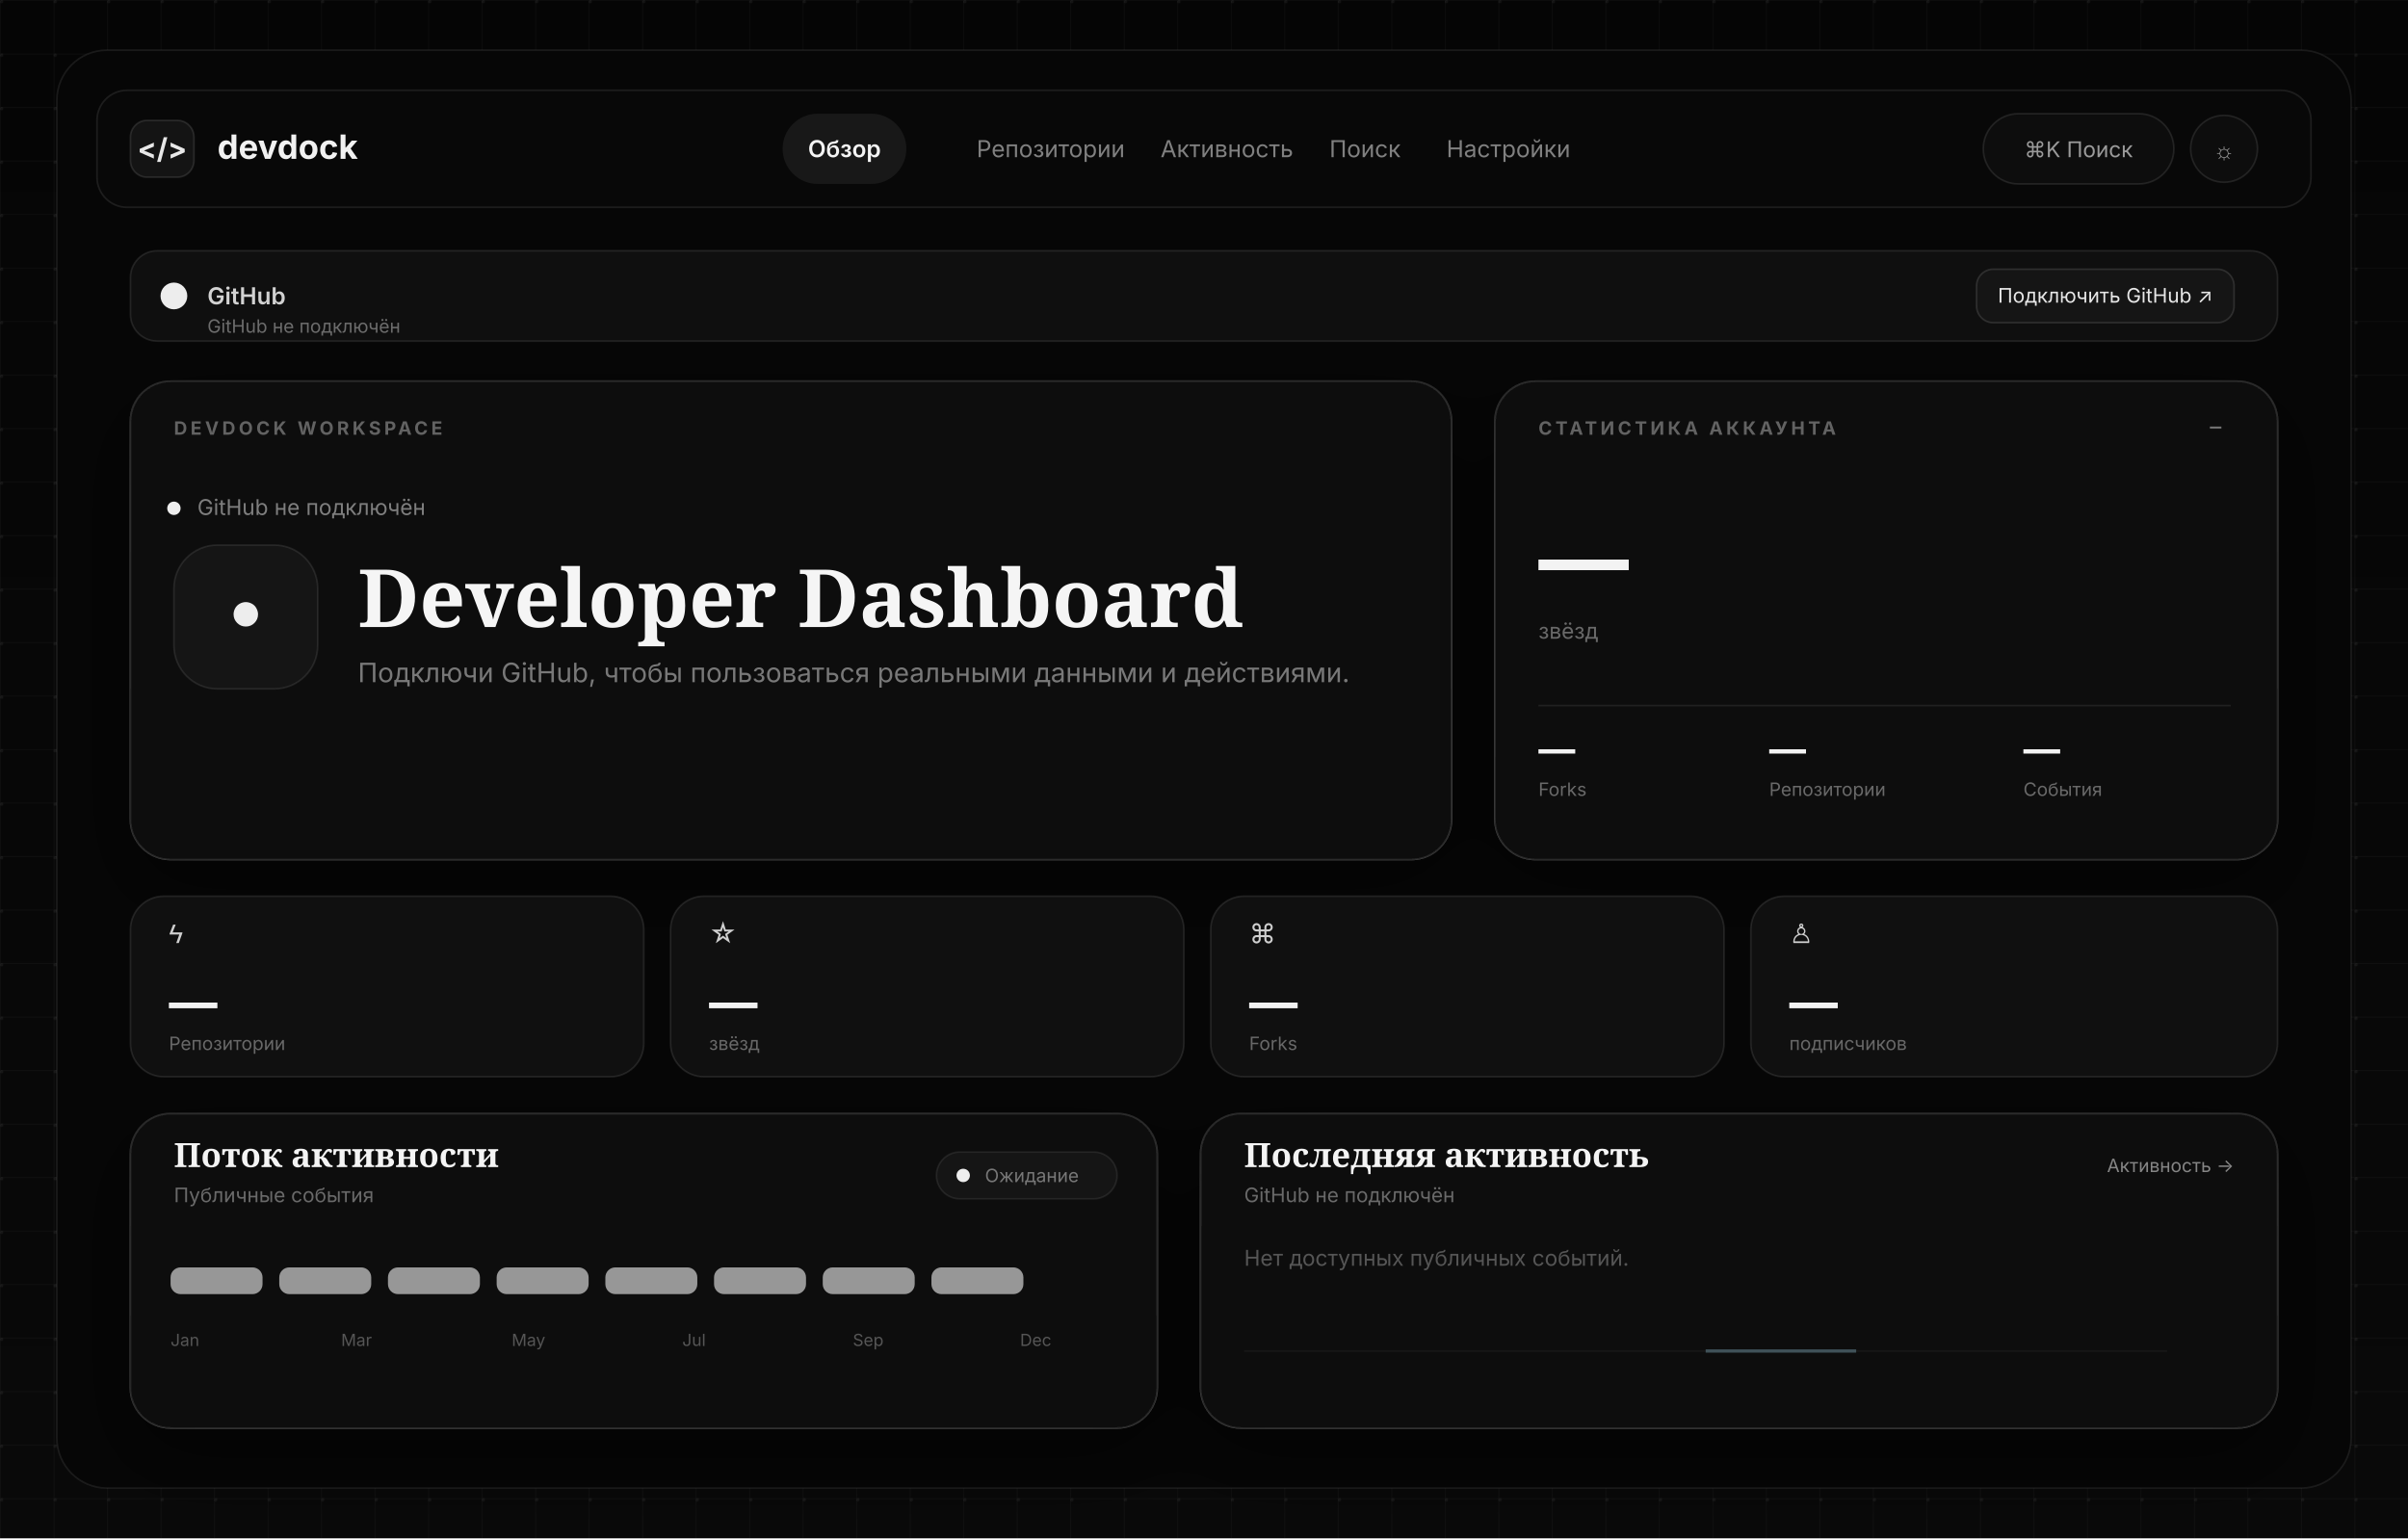
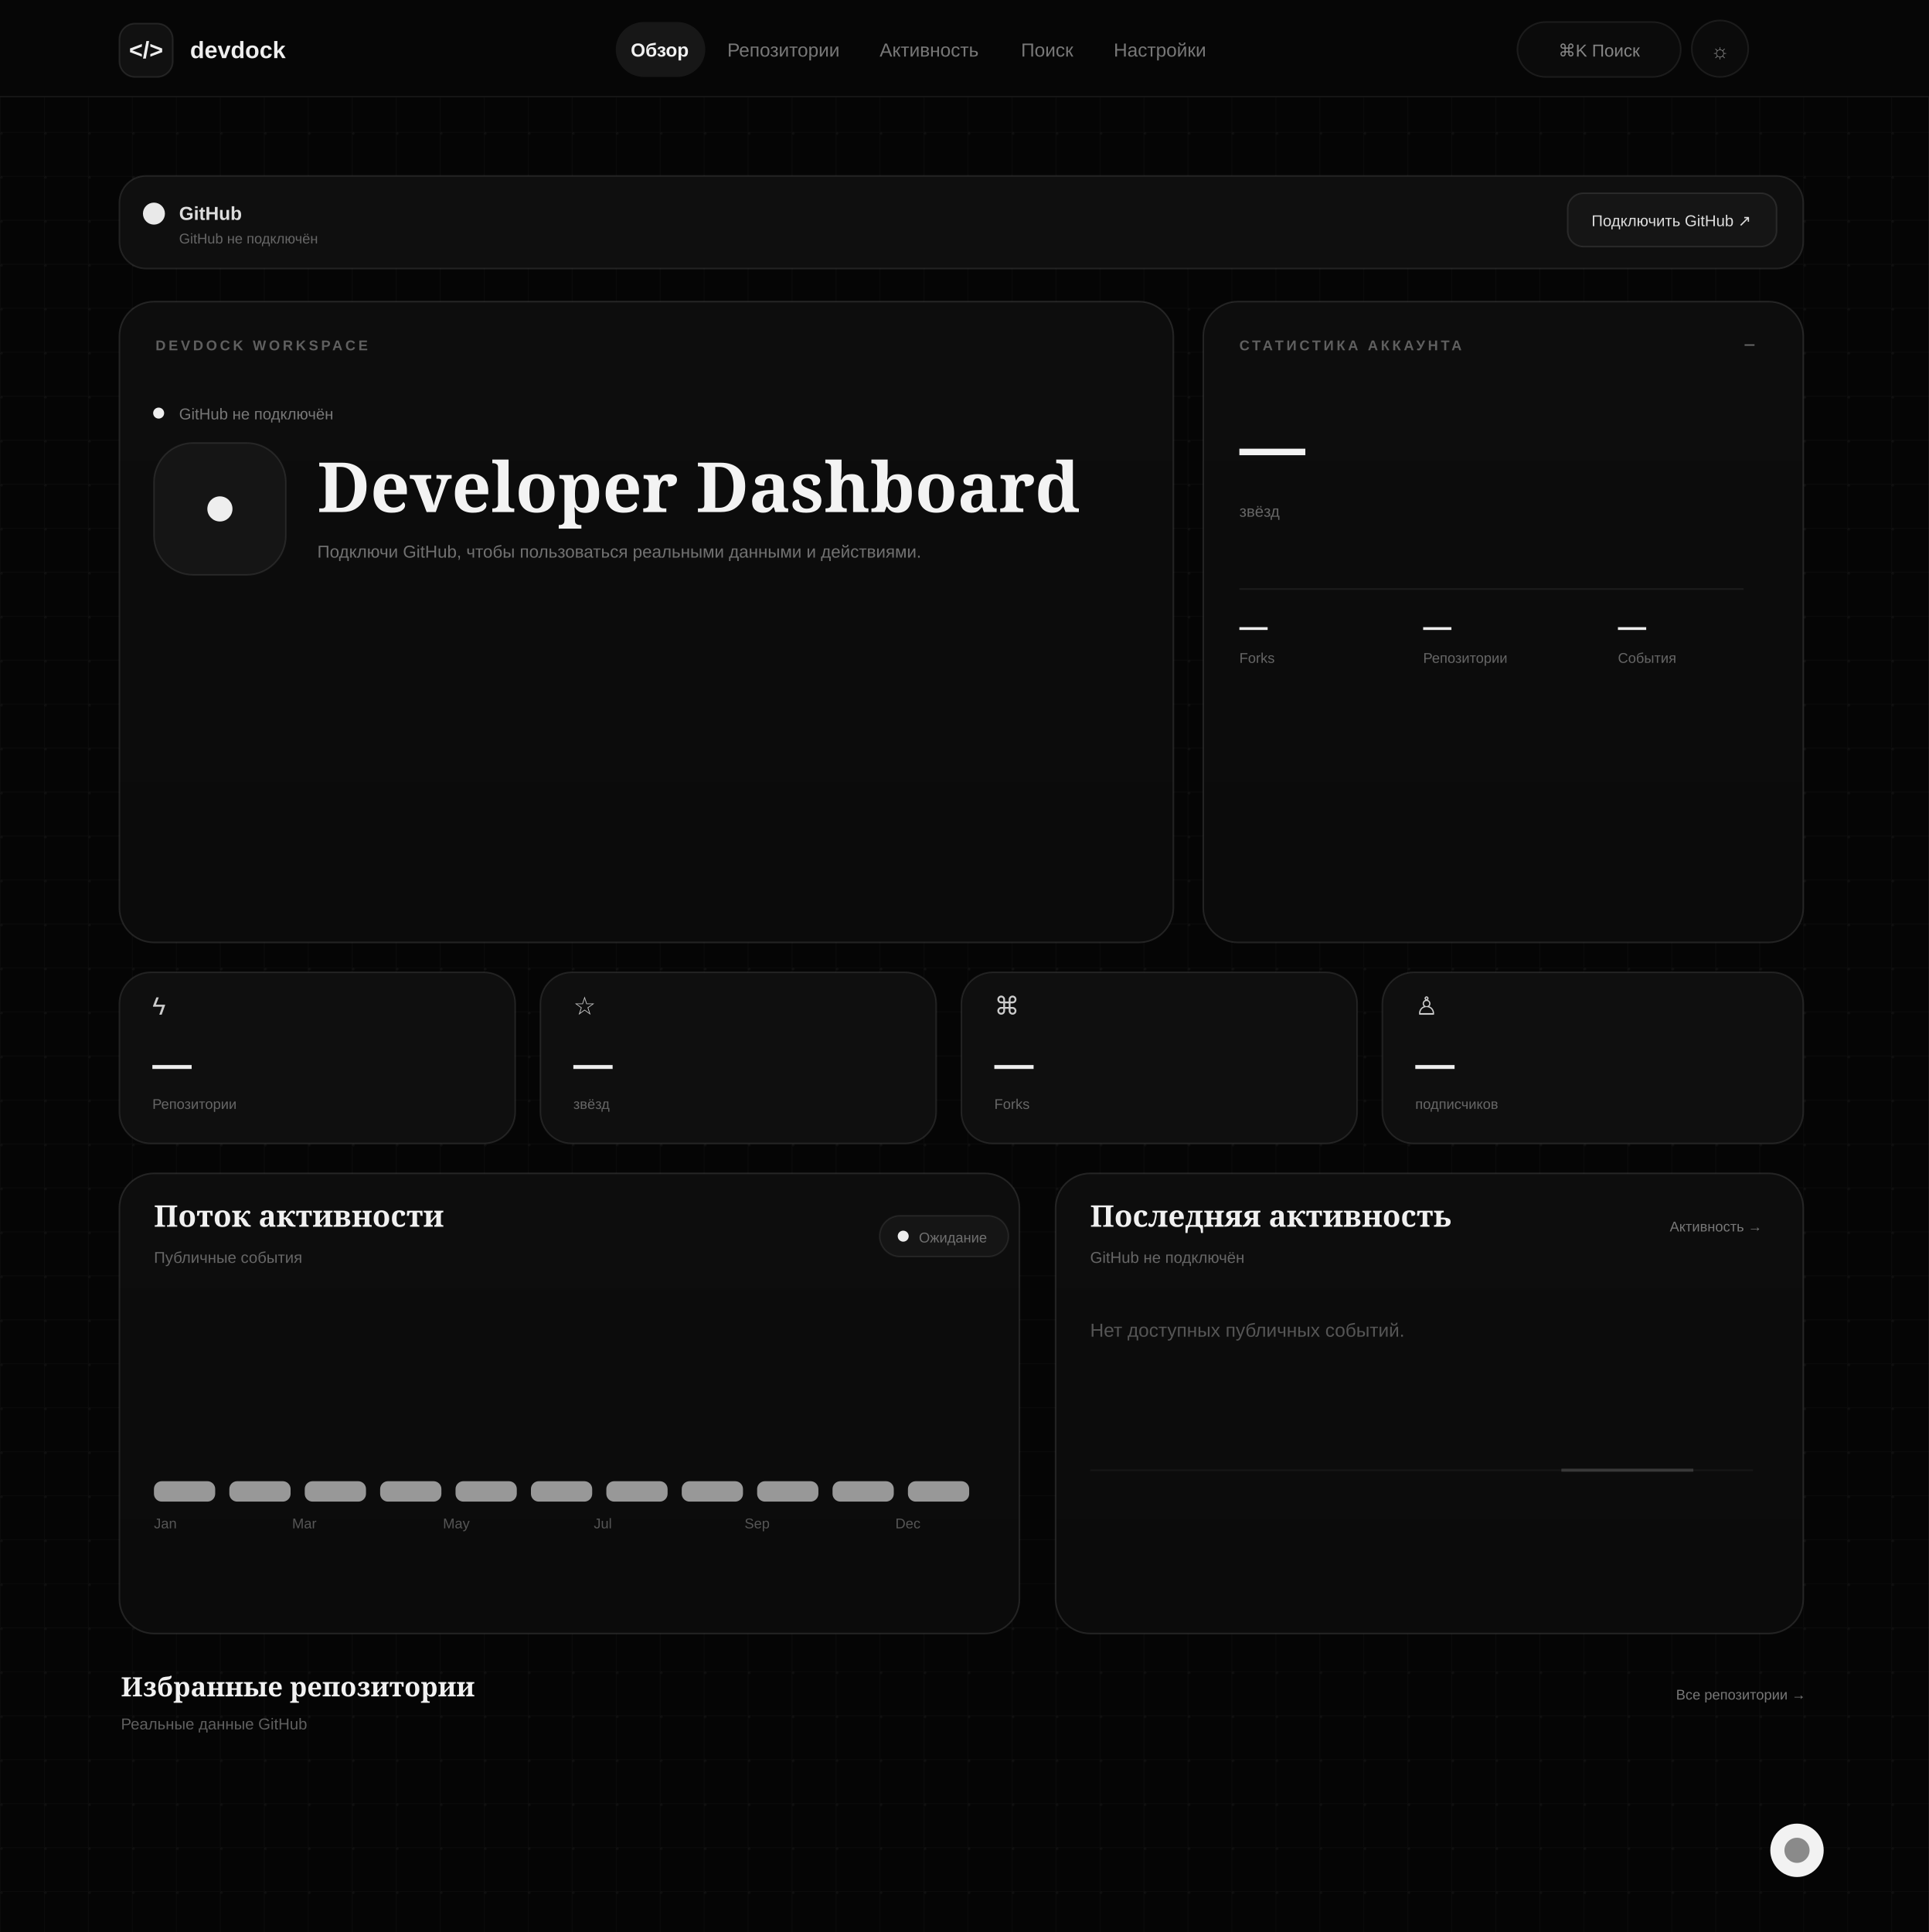
- <svg xmlns="http://www.w3.org/2000/svg" width="1440" height="920" viewBox="0 0 1440 920" role="img" aria-labelledby="title desc">
+ <svg xmlns="http://www.w3.org/2000/svg" width="1228" height="1230" viewBox="0 0 1228 1230">
  <defs>
-     <linearGradient id="bg" x1="0" y1="0" x2="0" y2="1">
-       <stop offset="0" stop-color="#050505" />
-       <stop offset="1" stop-color="#090909" />
+     <pattern id="grid" width="28" height="28" patternUnits="userSpaceOnUse">
+       <path d="M28 0H0V28" fill="none" stroke="#ffffff" stroke-opacity=".025" />
+       <circle cx="1" cy="1" r=".8" fill="#ffffff" fill-opacity=".04" />
+     </pattern>
+     <linearGradient id="panel" x1="0" y1="0" x2="0" y2="1">
+       <stop offset="0" stop-color="#0d0d0d" />
+       <stop offset="1" stop-color="#0b0b0b" />
    </linearGradient>
-     <linearGradient id="panel" x1="0" y1="0" x2="0" y2="1">
-       <stop offset="0" stop-color="#111111" />
-       <stop offset="1" stop-color="#0a0a0a" />
-     </linearGradient>
-     <pattern id="grid" width="32" height="32" patternUnits="userSpaceOnUse">
-       <path d="M32 0H0V32" fill="none" stroke="#ffffff" stroke-opacity="0.035" />
-       <circle cx="1" cy="1" r="1" fill="#ffffff" fill-opacity="0.055" />
-     </pattern>
-     <filter id="shadow" x="-20%" y="-20%" width="140%" height="150%">
-       <feDropShadow dx="0" dy="18" stdDeviation="24" flood-color="#000000" flood-opacity="0.5" />
-     </filter>
  </defs>
-   <rect width="1440" height="920" fill="url(#bg)" />
-   <rect width="1440" height="920" fill="url(#grid)" />
-   <rect x="34" y="30" width="1372" height="860" rx="30" fill="#060606" stroke="#ffffff" stroke-opacity="0.08" />
-   <rect x="58" y="54" width="1324" height="70" rx="18" fill="#080808" stroke="#ffffff" stroke-opacity="0.09" />
-   <rect x="78" y="72" width="38" height="34" rx="10" fill="#141414" stroke="#ffffff" stroke-opacity="0.11" />
-   <text x="97" y="95" text-anchor="middle" fill="#e8e8e8" font-family="Inter,Arial,sans-serif" font-size="17" font-weight="700">&lt;/&gt;</text>
-   <text x="130" y="95" fill="#f1f1f1" font-family="Inter,Arial,sans-serif" font-size="20" font-weight="700">devdock</text>
-   <rect x="468" y="68" width="74" height="42" rx="21" fill="#181818" />
-   <text x="505" y="94" text-anchor="middle" fill="#f4f4f4" font-family="Inter,Arial,sans-serif" font-size="14" font-weight="600">Обзор</text>
-   <text x="584" y="94" fill="#808080" font-family="Inter,Arial,sans-serif" font-size="14">Репозитории</text>
-   <text x="694" y="94" fill="#808080" font-family="Inter,Arial,sans-serif" font-size="14">Активность</text>
-   <text x="795" y="94" fill="#808080" font-family="Inter,Arial,sans-serif" font-size="14">Поиск</text>
-   <text x="865" y="94" fill="#808080" font-family="Inter,Arial,sans-serif" font-size="14">Настройки</text>
-   <rect x="1186" y="68" width="114" height="42" rx="21" fill="#0d0d0d" stroke="#ffffff" stroke-opacity="0.1" />
-   <text x="1243" y="94" text-anchor="middle" fill="#9a9a9a" font-family="Inter,Arial,sans-serif" font-size="13">⌘K  Поиск</text>
-   <circle cx="1330" cy="89" r="20" fill="#0d0d0d" stroke="#ffffff" stroke-opacity="0.1" />
-   <text x="1330" y="95" text-anchor="middle" fill="#9b9b9b" font-family="Arial,sans-serif" font-size="14">☼</text>
-   <rect x="78" y="150" width="1284" height="54" rx="16" fill="#0f0f0f" stroke="#ffffff" stroke-opacity="0.1" />
-   <circle cx="104" cy="177" r="8" fill="#ededed" />
-   <text x="124" y="182" fill="#d2d2d2" font-family="Inter,Arial,sans-serif" font-size="14" font-weight="600">GitHub</text>
-   <text x="124" y="199" fill="#6c6c6c" font-family="Inter,Arial,sans-serif" font-size="11">GitHub не подключён</text>
-   <rect x="1182" y="161" width="154" height="32" rx="10" fill="#151515" stroke="#ffffff" stroke-opacity="0.12" />
-   <text x="1259" y="181" text-anchor="middle" fill="#e7e7e7" font-family="Inter,Arial,sans-serif" font-size="12">Подключить GitHub ↗</text>
-   <g filter="url(#shadow)">
-     <rect x="78" y="228" width="790" height="286" rx="24" fill="url(#panel)" stroke="#ffffff" stroke-opacity="0.12" />
-     <rect x="894" y="228" width="468" height="286" rx="24" fill="url(#panel)" stroke="#ffffff" stroke-opacity="0.12" />
+   <rect width="1228" height="1230" fill="#050505" />
+   <rect width="1228" height="1230" fill="url(#grid)" />
+   <rect width="1228" height="62" fill="#060606" />
+   <line x1="0" y1="61.5" x2="1228" y2="61.5" stroke="#fff" stroke-opacity=".06" />
+   <rect x="76" y="15" width="34" height="34" rx="10" fill="#111111" stroke="#fff" stroke-opacity=".1" />
+   <text x="93" y="37" text-anchor="middle" fill="#eee" font-family="Arial,sans-serif" font-size="15" font-weight="700">&lt;/&gt;</text>
+   <text x="121" y="37" fill="#eee" font-family="Arial,sans-serif" font-size="15" font-weight="700">devdock</text>
+   <rect x="392" y="14" width="57" height="35" rx="18" fill="#171717" />
+   <text x="420" y="36" text-anchor="middle" fill="#f1f1f1" font-family="Arial,sans-serif" font-size="12" font-weight="600">Обзор</text>
+   <text x="463" y="36" fill="#777" font-family="Arial,sans-serif" font-size="12">Репозитории</text>
+   <text x="560" y="36" fill="#777" font-family="Arial,sans-serif" font-size="12">Активность</text>
+   <text x="650" y="36" fill="#777" font-family="Arial,sans-serif" font-size="12">Поиск</text>
+   <text x="709" y="36" fill="#777" font-family="Arial,sans-serif" font-size="12">Настройки</text>
+   <rect x="966" y="14" width="104" height="35" rx="18" fill="#0b0b0b" stroke="#fff" stroke-opacity=".08" />
+   <text x="1018" y="36" text-anchor="middle" fill="#858585" font-family="Arial,sans-serif" font-size="11">⌘K  Поиск</text>
+   <circle cx="1095" cy="31" r="18" fill="#0b0b0b" stroke="#fff" stroke-opacity=".08" />
+   <text x="1095" y="37" text-anchor="middle" fill="#888" font-family="Arial,sans-serif" font-size="13">☼</text>
+   <rect x="76" y="112" width="1072" height="59" rx="17" fill="#0f0f0f" stroke="#fff" stroke-opacity=".1" />
+   <circle cx="98" cy="136" r="7" fill="#e9e9e9" />
+   <text x="114" y="140" fill="#ddd" font-family="Arial,sans-serif" font-size="12" font-weight="600">GitHub</text>
+   <text x="114" y="155" fill="#666" font-family="Arial,sans-serif" font-size="9">GitHub не подключён</text>
+   <rect x="998" y="123" width="133" height="34" rx="10" fill="#151515" stroke="#fff" stroke-opacity=".1" />
+   <text x="1064" y="144" text-anchor="middle" fill="#ddd" font-family="Arial,sans-serif" font-size="10">Подключить GitHub ↗</text>
+   <rect x="76" y="192" width="671" height="408" rx="22" fill="url(#panel)" stroke="#fff" stroke-opacity=".11" />
+   <rect x="766" y="192" width="382" height="408" rx="22" fill="url(#panel)" stroke="#fff" stroke-opacity=".11" />
+   <text x="99" y="223" fill="#5f5f5f" font-family="Arial,sans-serif" font-size="9" font-weight="700" letter-spacing="1.8">DEVDOCK WORKSPACE</text>
+   <circle cx="101" cy="263" r="3.5" fill="#eee" />
+   <text x="114" y="267" fill="#777" font-family="Arial,sans-serif" font-size="10">GitHub не подключён</text>
+   <rect x="98" y="282" width="84" height="84" rx="25" fill="#151515" stroke="#fff" stroke-opacity=".09" />
+   <circle cx="140" cy="324" r="8" fill="#eee" />
+   <text x="202" y="326" fill="#f3f3f3" font-family="Georgia,serif" font-size="44" font-weight="700">Developer Dashboard</text>
+   <text x="202" y="355" fill="#717171" font-family="Arial,sans-serif" font-size="11">Подключи GitHub, чтобы пользоваться реальными данными и действиями.</text>
+   <text x="789" y="223" fill="#5f5f5f" font-family="Arial,sans-serif" font-size="9" font-weight="700" letter-spacing="1.8">СТАТИСТИКА АККАУНТА</text>
+   <text x="1110" y="224" fill="#6b6b6b" font-family="Arial,sans-serif" font-size="13">−</text>
+   <text x="789" y="299" fill="#f2f2f2" font-family="Arial,sans-serif" font-size="42" font-weight="700">—</text>
+   <text x="789" y="329" fill="#666" font-family="Arial,sans-serif" font-size="10">звёзд</text>
+   <line x1="789" y1="375" x2="1110" y2="375" stroke="#fff" stroke-opacity=".07" />
+   <text x="789" y="405" fill="#eee" font-family="Arial,sans-serif" font-size="18" font-weight="700">—</text>
+   <text x="789" y="422" fill="#666" font-family="Arial,sans-serif" font-size="9">Forks</text>
+   <text x="906" y="405" fill="#eee" font-family="Arial,sans-serif" font-size="18" font-weight="700">—</text>
+   <text x="906" y="422" fill="#666" font-family="Arial,sans-serif" font-size="9">Репозитории</text>
+   <text x="1030" y="405" fill="#eee" font-family="Arial,sans-serif" font-size="18" font-weight="700">—</text>
+   <text x="1030" y="422" fill="#666" font-family="Arial,sans-serif" font-size="9">События</text>
+   <g fill="#0f0f0f" stroke="#fff" stroke-opacity=".1">
+     <rect x="76" y="619" width="252" height="109" rx="20" />
+     <rect x="344" y="619" width="252" height="109" rx="20" />
+     <rect x="612" y="619" width="252" height="109" rx="20" />
+     <rect x="880" y="619" width="268" height="109" rx="20" />
  </g>
-   <text x="104" y="260" fill="#626262" font-family="Inter,Arial,sans-serif" font-size="11" font-weight="700" letter-spacing="2">DEVDOCK WORKSPACE</text>
-   <circle cx="104" cy="304" r="4" fill="#eeeeee" />
-   <text x="118" y="308" fill="#7e7e7e" font-family="Inter,Arial,sans-serif" font-size="13">GitHub не подключён</text>
-   <rect x="104" y="326" width="86" height="86" rx="26" fill="#151515" stroke="#ffffff" stroke-opacity="0.09" />
-   <text x="147" y="377" text-anchor="middle" fill="#ededed" font-family="Arial,sans-serif" font-size="34">●</text>
-   <text x="214" y="375" fill="#f5f5f5" font-family="Georgia,serif" font-size="48" font-weight="700">Developer Dashboard</text>
-   <text x="214" y="408" fill="#787878" font-family="Inter,Arial,sans-serif" font-size="16">Подключи GitHub, чтобы пользоваться реальными данными и действиями.</text>
-   <text x="920" y="260" fill="#626262" font-family="Inter,Arial,sans-serif" font-size="11" font-weight="700" letter-spacing="2">СТАТИСТИКА АККАУНТА</text>
-   <text x="1320" y="260" fill="#707070" font-family="Inter,Arial,sans-serif" font-size="15">−</text>
-   <text x="920" y="354" fill="#f3f3f3" font-family="Inter,Arial,sans-serif" font-size="54" font-weight="700">—</text>
-   <text x="920" y="382" fill="#696969" font-family="Inter,Arial,sans-serif" font-size="13">звёзд</text>
-   <line x1="920" y1="422" x2="1334" y2="422" stroke="#ffffff" stroke-opacity="0.08" />
-   <text x="920" y="456" fill="#f3f3f3" font-family="Inter,Arial,sans-serif" font-size="22" font-weight="700">—</text>
-   <text x="920" y="476" fill="#696969" font-family="Inter,Arial,sans-serif" font-size="11">Forks</text>
-   <text x="1058" y="456" fill="#f3f3f3" font-family="Inter,Arial,sans-serif" font-size="22" font-weight="700">—</text>
-   <text x="1058" y="476" fill="#696969" font-family="Inter,Arial,sans-serif" font-size="11">Репозитории</text>
-   <text x="1210" y="456" fill="#f3f3f3" font-family="Inter,Arial,sans-serif" font-size="22" font-weight="700">—</text>
-   <text x="1210" y="476" fill="#696969" font-family="Inter,Arial,sans-serif" font-size="11">События</text>
-   <g>
-     <rect x="78" y="536" width="307" height="108" rx="20" fill="#101010" stroke="#ffffff" stroke-opacity="0.1" />
-     <rect x="401" y="536" width="307" height="108" rx="20" fill="#101010" stroke="#ffffff" stroke-opacity="0.1" />
-     <rect x="724" y="536" width="307" height="108" rx="20" fill="#101010" stroke="#ffffff" stroke-opacity="0.1" />
-     <rect x="1047" y="536" width="315" height="108" rx="20" fill="#101010" stroke="#ffffff" stroke-opacity="0.1" />
+   <text x="97" y="646" fill="#ccc" font-family="Arial,sans-serif" font-size="16">ϟ</text>
+   <text x="97" y="686" fill="#eee" font-family="Arial,sans-serif" font-size="25" font-weight="700">—</text>
+   <text x="97" y="706" fill="#666" font-family="Arial,sans-serif" font-size="9">Репозитории</text>
+   <text x="365" y="646" fill="#ccc" font-family="Arial,sans-serif" font-size="16">☆</text>
+   <text x="365" y="686" fill="#eee" font-family="Arial,sans-serif" font-size="25" font-weight="700">—</text>
+   <text x="365" y="706" fill="#666" font-family="Arial,sans-serif" font-size="9">звёзд</text>
+   <text x="633" y="646" fill="#ccc" font-family="Arial,sans-serif" font-size="16">⌘</text>
+   <text x="633" y="686" fill="#eee" font-family="Arial,sans-serif" font-size="25" font-weight="700">—</text>
+   <text x="633" y="706" fill="#666" font-family="Arial,sans-serif" font-size="9">Forks</text>
+   <text x="901" y="646" fill="#ccc" font-family="Arial,sans-serif" font-size="16">♙</text>
+   <text x="901" y="686" fill="#eee" font-family="Arial,sans-serif" font-size="25" font-weight="700">—</text>
+   <text x="901" y="706" fill="#666" font-family="Arial,sans-serif" font-size="9">подписчиков</text>
+   <rect x="76" y="747" width="573" height="293" rx="22" fill="url(#panel)" stroke="#fff" stroke-opacity=".11" />
+   <rect x="672" y="747" width="476" height="293" rx="22" fill="url(#panel)" stroke="#fff" stroke-opacity=".11" />
+   <text x="98" y="781" fill="#f0f0f0" font-family="Georgia,serif" font-size="19" font-weight="700">Поток активности</text>
+   <text x="98" y="804" fill="#666" font-family="Arial,sans-serif" font-size="10">Публичные события</text>
+   <rect x="560" y="774" width="82" height="26" rx="13" fill="#151515" stroke="#fff" stroke-opacity=".08" />
+   <circle cx="575" cy="787" r="3.5" fill="#eee" />
+   <text x="585" y="791" fill="#707070" font-family="Arial,sans-serif" font-size="9">Ожидание</text>
+   <g transform="translate(98 943)">
+     <rect width="39" height="13" rx="5" fill="#cfcfcf" opacity=".72" />
+     <rect x="48" width="39" height="13" rx="5" fill="#cfcfcf" opacity=".72" />
+     <rect x="96" width="39" height="13" rx="5" fill="#cfcfcf" opacity=".72" />
+     <rect x="144" width="39" height="13" rx="5" fill="#cfcfcf" opacity=".72" />
+     <rect x="192" width="39" height="13" rx="5" fill="#cfcfcf" opacity=".72" />
+     <rect x="240" width="39" height="13" rx="5" fill="#cfcfcf" opacity=".72" />
+     <rect x="288" width="39" height="13" rx="5" fill="#cfcfcf" opacity=".72" />
+     <rect x="336" width="39" height="13" rx="5" fill="#cfcfcf" opacity=".72" />
+     <rect x="384" width="39" height="13" rx="5" fill="#cfcfcf" opacity=".72" />
+     <rect x="432" width="39" height="13" rx="5" fill="#cfcfcf" opacity=".72" />
+     <rect x="480" width="39" height="13" rx="5" fill="#cfcfcf" opacity=".72" />
  </g>
-   <text x="101" y="564" fill="#cfcfcf" font-family="Inter,Arial,sans-serif" font-size="16">ϟ</text>
-   <text x="101" y="610" fill="#f1f1f1" font-family="Inter,Arial,sans-serif" font-size="29" font-weight="700">—</text>
-   <text x="101" y="628" fill="#686868" font-family="Inter,Arial,sans-serif" font-size="11">Репозитории</text>
-   <text x="424" y="564" fill="#cfcfcf" font-family="Inter,Arial,sans-serif" font-size="16">☆</text>
-   <text x="424" y="610" fill="#f1f1f1" font-family="Inter,Arial,sans-serif" font-size="29" font-weight="700">—</text>
-   <text x="424" y="628" fill="#686868" font-family="Inter,Arial,sans-serif" font-size="11">звёзд</text>
-   <text x="747" y="564" fill="#cfcfcf" font-family="Inter,Arial,sans-serif" font-size="16">⌘</text>
-   <text x="747" y="610" fill="#f1f1f1" font-family="Inter,Arial,sans-serif" font-size="29" font-weight="700">—</text>
-   <text x="747" y="628" fill="#686868" font-family="Inter,Arial,sans-serif" font-size="11">Forks</text>
-   <text x="1070" y="564" fill="#cfcfcf" font-family="Inter,Arial,sans-serif" font-size="16">♙</text>
-   <text x="1070" y="610" fill="#f1f1f1" font-family="Inter,Arial,sans-serif" font-size="29" font-weight="700">—</text>
-   <text x="1070" y="628" fill="#686868" font-family="Inter,Arial,sans-serif" font-size="11">подписчиков</text>
-   <g filter="url(#shadow)">
-     <rect x="78" y="666" width="614" height="188" rx="24" fill="url(#panel)" stroke="#ffffff" stroke-opacity="0.12" />
-     <rect x="718" y="666" width="644" height="188" rx="24" fill="url(#panel)" stroke="#ffffff" stroke-opacity="0.12" />
-   </g>
-   <text x="104" y="698" fill="#f4f4f4" font-family="Georgia,serif" font-size="20" font-weight="700">Поток активности</text>
-   <text x="104" y="719" fill="#696969" font-family="Inter,Arial,sans-serif" font-size="12">Публичные события</text>
-   <rect x="560" y="689" width="108" height="28" rx="14" fill="#151515" stroke="#ffffff" stroke-opacity="0.08" />
-   <circle cx="576" cy="703" r="4" fill="#eeeeee" />
-   <text x="589" y="707" fill="#777777" font-family="Inter,Arial,sans-serif" font-size="11">Ожидание</text>
-   <g transform="translate(102 758)">
-     <rect width="55" height="16" rx="6" fill="#d2d2d2" opacity="0.7" />
-     <rect x="65" width="55" height="16" rx="6" fill="#d2d2d2" opacity="0.7" />
-     <rect x="130" width="55" height="16" rx="6" fill="#d2d2d2" opacity="0.7" />
-     <rect x="195" width="55" height="16" rx="6" fill="#d2d2d2" opacity="0.7" />
-     <rect x="260" width="55" height="16" rx="6" fill="#d2d2d2" opacity="0.7" />
-     <rect x="325" width="55" height="16" rx="6" fill="#d2d2d2" opacity="0.7" />
-     <rect x="390" width="55" height="16" rx="6" fill="#d2d2d2" opacity="0.7" />
-     <rect x="455" width="55" height="16" rx="6" fill="#d2d2d2" opacity="0.7" />
-   </g>
-   <text x="102" y="805" fill="#555555" font-family="Inter,Arial,sans-serif" font-size="10">Jan</text>
-   <text x="204" y="805" fill="#555555" font-family="Inter,Arial,sans-serif" font-size="10">Mar</text>
-   <text x="306" y="805" fill="#555555" font-family="Inter,Arial,sans-serif" font-size="10">May</text>
-   <text x="408" y="805" fill="#555555" font-family="Inter,Arial,sans-serif" font-size="10">Jul</text>
-   <text x="510" y="805" fill="#555555" font-family="Inter,Arial,sans-serif" font-size="10">Sep</text>
-   <text x="610" y="805" fill="#555555" font-family="Inter,Arial,sans-serif" font-size="10">Dec</text>
-   <text x="744" y="698" fill="#f4f4f4" font-family="Georgia,serif" font-size="20" font-weight="700">Последняя активность</text>
-   <text x="744" y="719" fill="#696969" font-family="Inter,Arial,sans-serif" font-size="12">GitHub не подключён</text>
-   <text x="1260" y="701" fill="#858585" font-family="Inter,Arial,sans-serif" font-size="11">Активность →</text>
-   <text x="744" y="757" fill="#555555" font-family="Inter,Arial,sans-serif" font-size="13">Нет доступных публичных событий.</text>
-   <line x1="744" y1="808" x2="1296" y2="808" stroke="#ffffff" stroke-opacity="0.045" />
-   <line x1="1020" y1="808" x2="1110" y2="808" stroke="#8fc3d8" stroke-opacity="0.35" stroke-width="2" />
+   <text x="98" y="973" fill="#555" font-family="Arial,sans-serif" font-size="9">Jan</text>
+   <text x="186" y="973" fill="#555" font-family="Arial,sans-serif" font-size="9">Mar</text>
+   <text x="282" y="973" fill="#555" font-family="Arial,sans-serif" font-size="9">May</text>
+   <text x="378" y="973" fill="#555" font-family="Arial,sans-serif" font-size="9">Jul</text>
+   <text x="474" y="973" fill="#555" font-family="Arial,sans-serif" font-size="9">Sep</text>
+   <text x="570" y="973" fill="#555" font-family="Arial,sans-serif" font-size="9">Dec</text>
+   <text x="694" y="781" fill="#f0f0f0" font-family="Georgia,serif" font-size="19" font-weight="700">Последняя активность</text>
+   <text x="694" y="804" fill="#666" font-family="Arial,sans-serif" font-size="10">GitHub не подключён</text>
+   <text x="1063" y="784" fill="#777" font-family="Arial,sans-serif" font-size="9">Активность →</text>
+   <text x="694" y="851" fill="#555" font-family="Arial,sans-serif" font-size="12">Нет доступных публичных событий.</text>
+   <line x1="694" y1="936" x2="1116" y2="936" stroke="#fff" stroke-opacity=".04" />
+   <line x1="994" y1="936" x2="1078" y2="936" stroke="#fff" stroke-opacity=".16" stroke-width="2" />
+   <text x="77" y="1080" fill="#f1f1f1" font-family="Georgia,serif" font-size="17" font-weight="700">Избранные репозитории</text>
+   <text x="77" y="1101" fill="#5f5f5f" font-family="Arial,sans-serif" font-size="10">Реальные данные GitHub</text>
+   <text x="1067" y="1082" fill="#777" font-family="Arial,sans-serif" font-size="9">Все репозитории →</text>
+   <circle cx="1144" cy="1178" r="17" fill="#f2f2f2" />
+   <circle cx="1144" cy="1178" r="8" fill="#8a8a8a" />
</svg>
